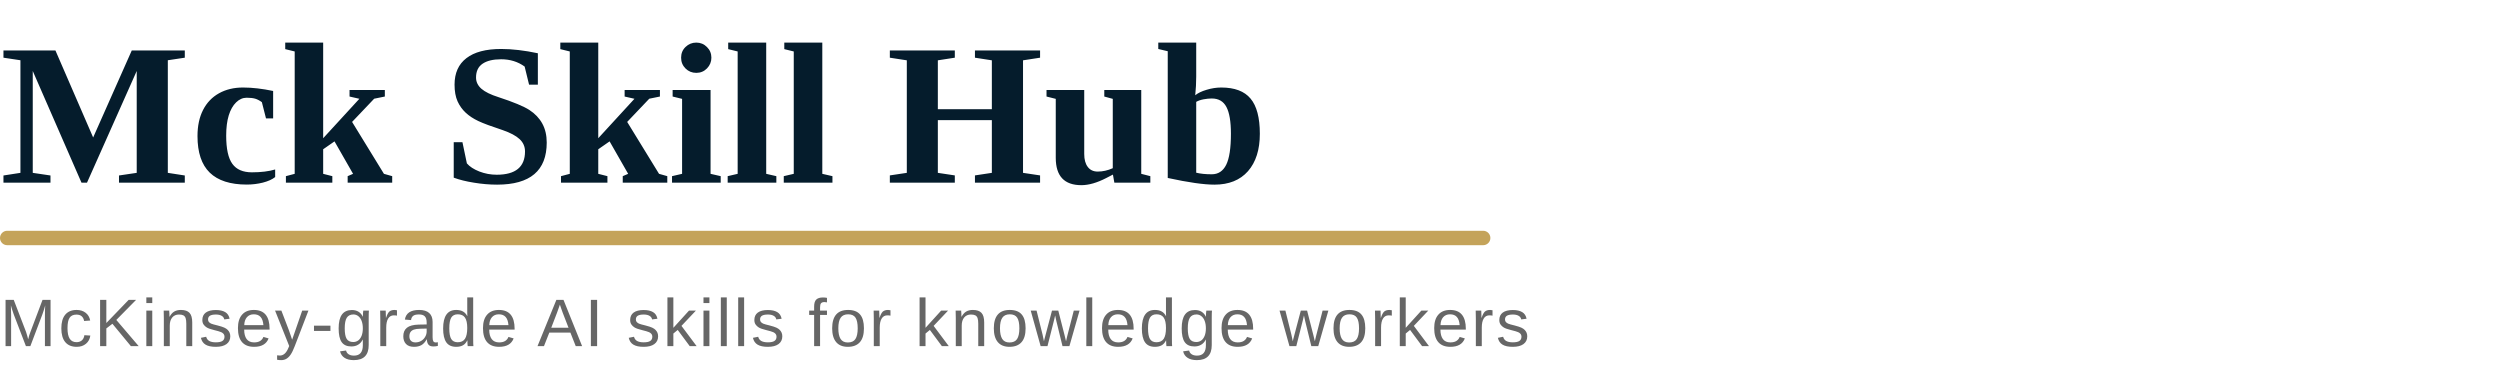
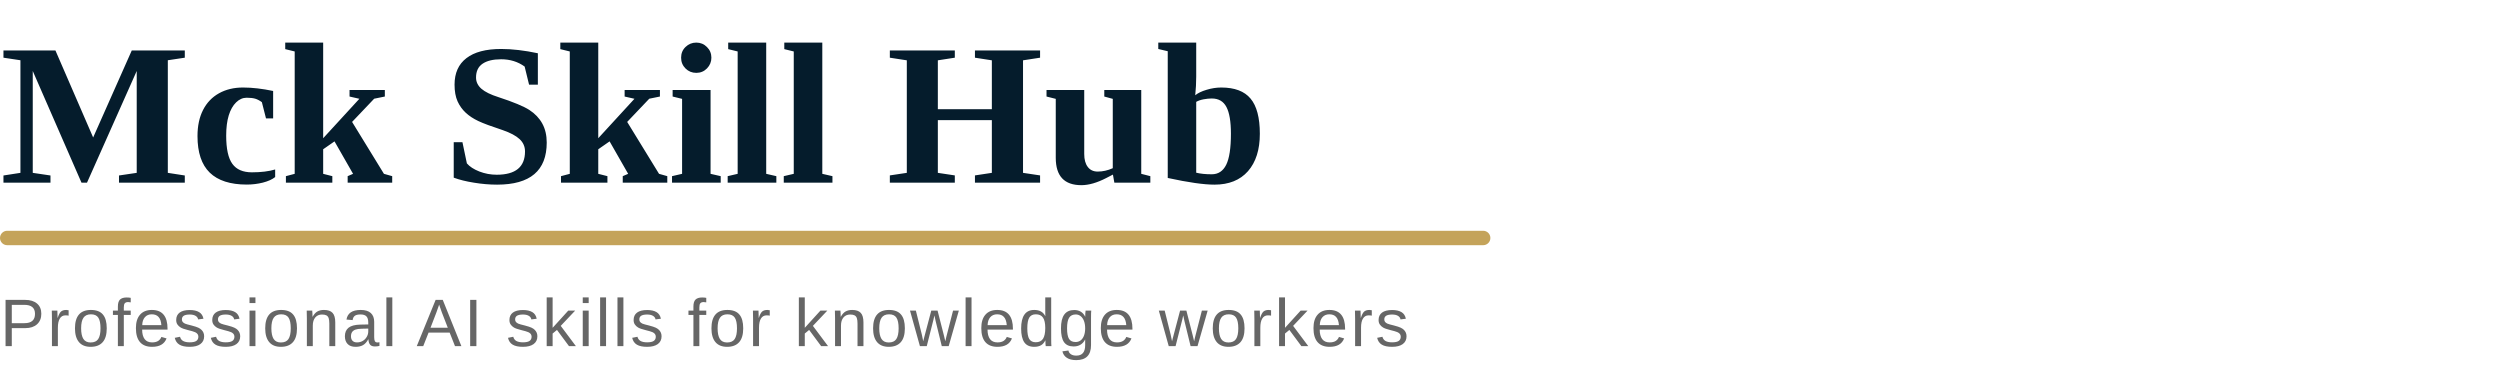
<svg xmlns="http://www.w3.org/2000/svg" viewBox="0 0 520 80">
  <defs>
    <style>
      .title { font-family: Georgia, 'Times New Roman', serif; font-size: 42px; font-weight: bold; fill: #051C2C; }
      .subtitle { font-family: Arial, sans-serif; font-size: 14px; fill: #666666; letter-spacing: 0.5px; }
      .accent { fill: #C4A35A; }
    </style>
  </defs>
  <text x="0" y="38" class="title">Mck Skill Hub</text>
  <rect x="0" y="48" width="310" height="3" rx="1.5" class="accent" />
-   <text x="0" y="72" class="subtitle">McKinsey-grade AI skills for knowledge workers</text>
+   <text x="0" y="72" class="subtitle">Professional AI skills for knowledge workers</text>
</svg>
